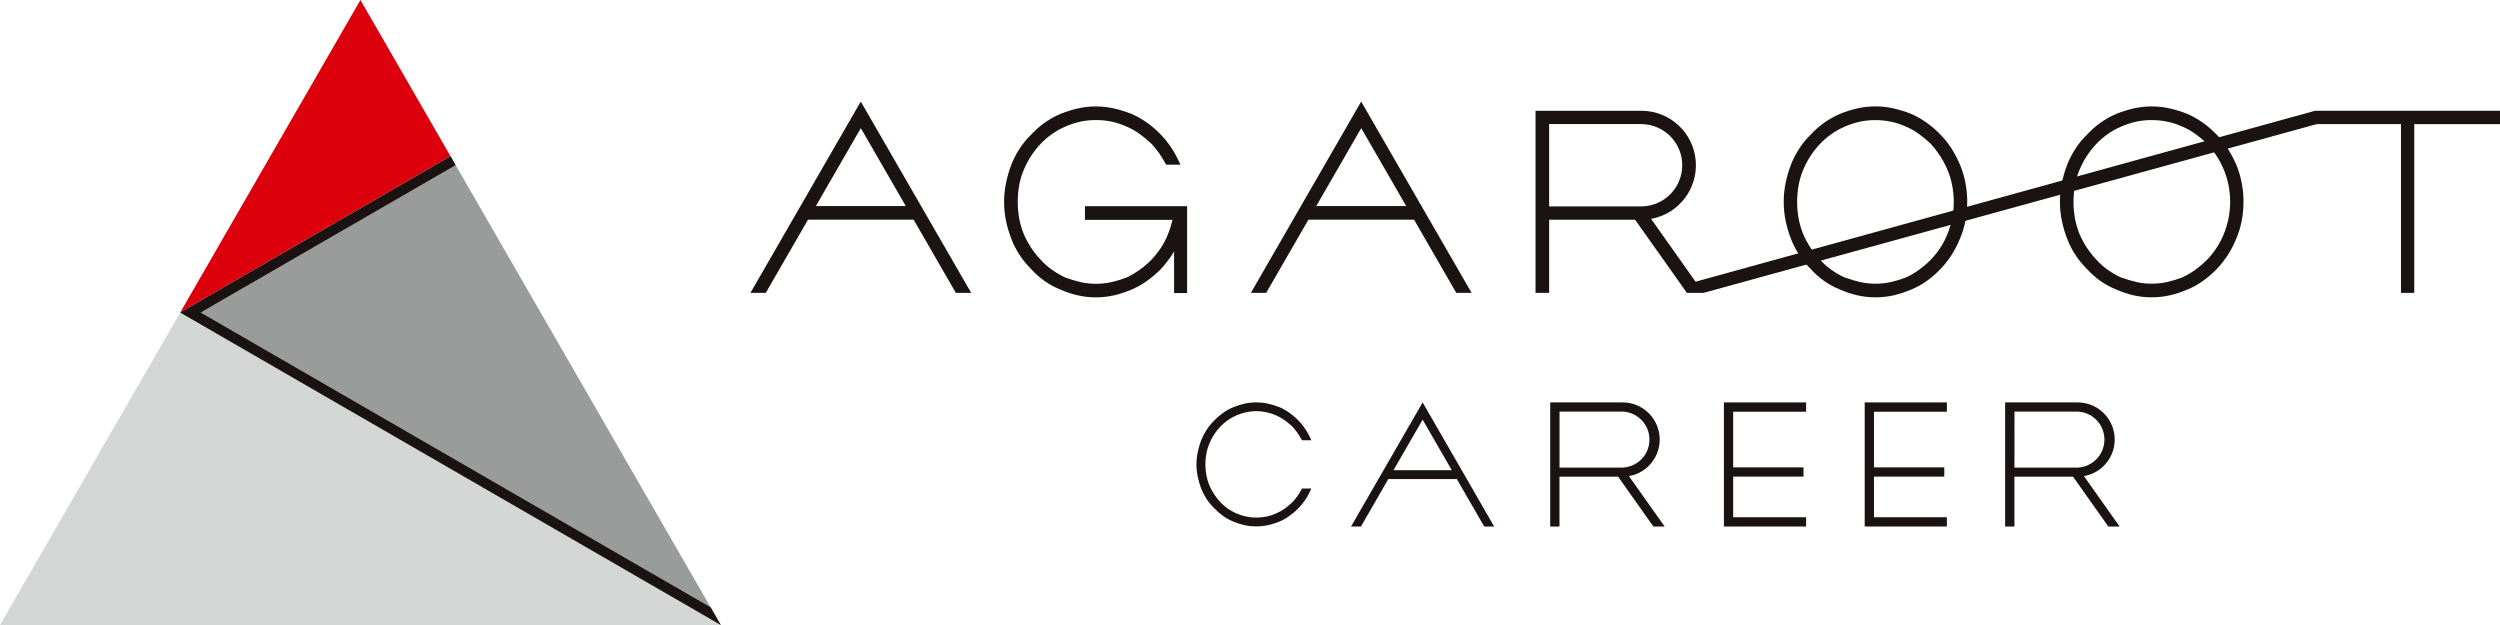
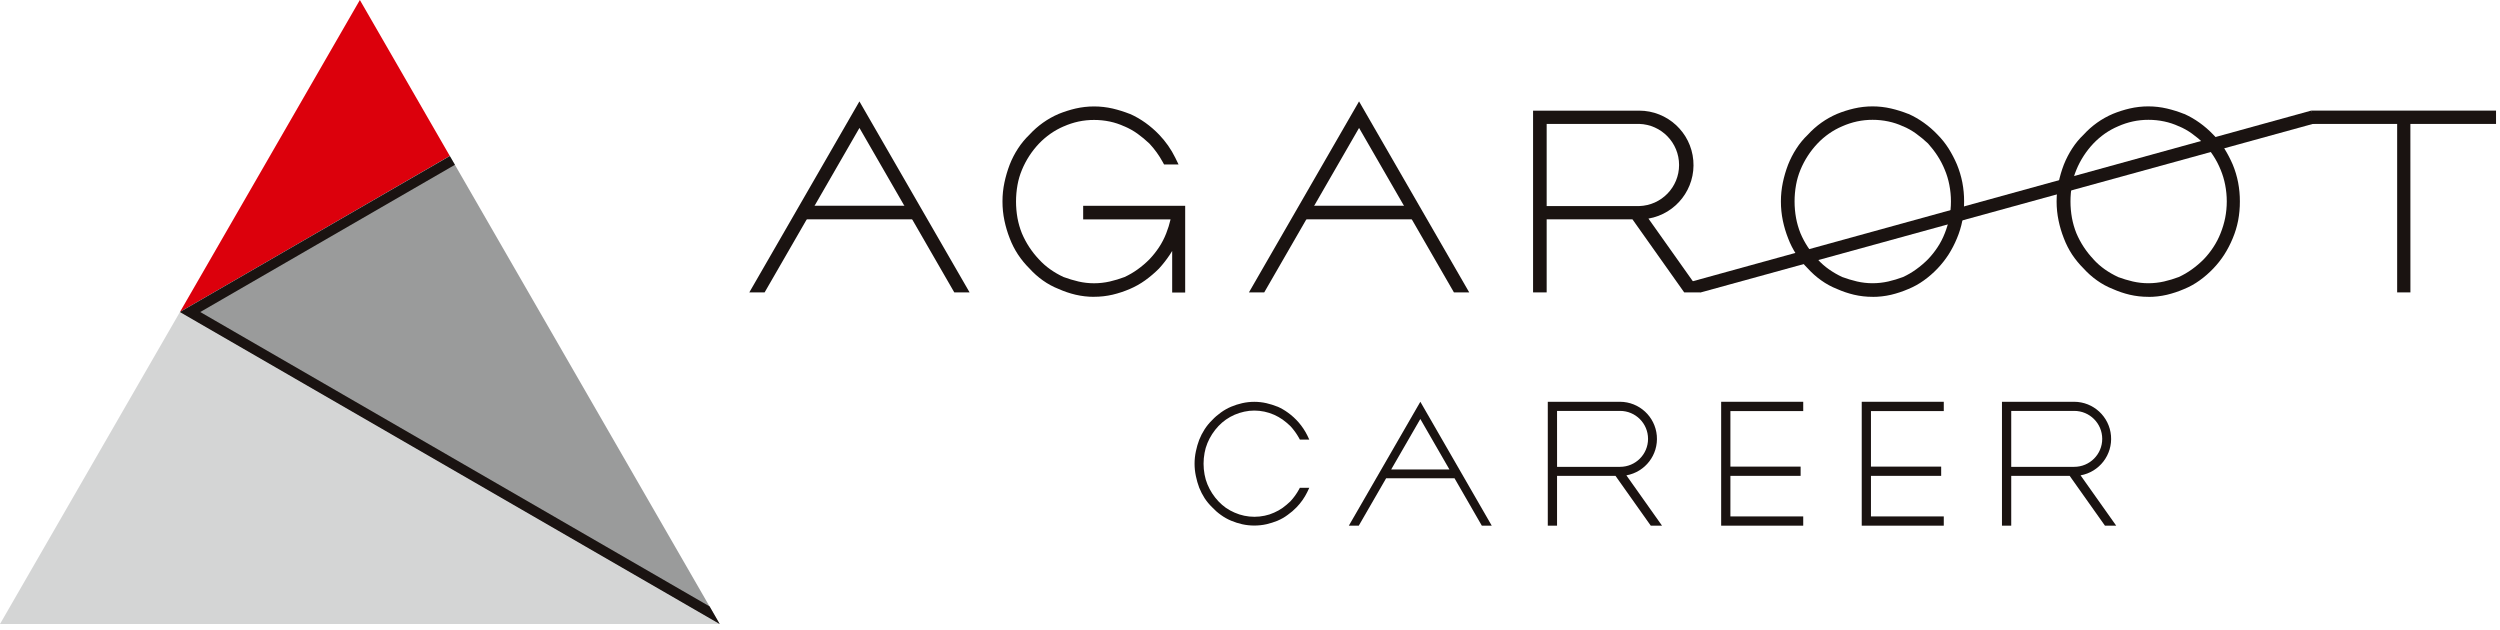
- <svg xmlns="http://www.w3.org/2000/svg" id="logo" width="192" height="48" viewBox="0 0 192 48">
+ <svg xmlns="http://www.w3.org/2000/svg" id="logo" width="143.027" height="36" viewBox="0 0 143.027 36">
  <defs>
    <clipPath id="clip-path">
-       <rect id="長方形_9263" data-name="長方形 9263" width="192" height="48" fill="none" />
+       <rect id="長方形_9263" data-name="長方形 9263" width="143.027" height="36" fill="none" />
    </clipPath>
  </defs>
-   <path id="パス_140529" data-name="パス 140529" d="M0,113.114H55.359l-41.519-24Z" transform="translate(0 -65.114)" fill="#d4d5d5" />
-   <path id="パス_140530" data-name="パス 140530" d="M65.288,0,51.447,24,72.208,12Z" transform="translate(-37.607 0)" fill="#dc000c" />
-   <path id="パス_140531" data-name="パス 140531" d="M51.447,56.554l41.519,24-20.758-36Z" transform="translate(-37.607 -32.553)" fill="#9a9b9b" />
-   <path id="パス_140532" data-name="パス 140532" d="M51.447,56.554l41.519,24L92.188,79.2,53.009,56.554,72.6,45.23l-.39-.678Z" transform="translate(-37.607 -32.553)" fill="#1a1311" />
+   <path id="パス_140529" data-name="パス 140529" d="M0,106.964H41.173L10.294,89.115Z" transform="translate(0 -71.264)" fill="#d4d5d5" />
+   <path id="パス_140530" data-name="パス 140530" d="M61.741,0,51.447,17.851,66.888,8.924Z" transform="translate(-41.153 0)" fill="#dc000c" />
+   <path id="パス_140531" data-name="パス 140531" d="M51.447,53.478l30.88,17.849L66.888,44.552Z" transform="translate(-41.153 -35.627)" fill="#9a9b9b" />
+   <path id="パス_140532" data-name="パス 140532" d="M51.447,53.478l30.88,17.849-.579-1.007L52.609,53.478l14.569-8.422-.29-.5Z" transform="translate(-41.153 -35.627)" fill="#1a1311" />
  <g id="グループ_24026" data-name="グループ 24026">
    <g id="グループ_24025" data-name="グループ 24025" clip-path="url(#clip-path)">
-       <path id="パス_140533" data-name="パス 140533" d="M293.714,45a6.2,6.2,0,0,1-1.431-.162,7.2,7.2,0,0,1-1.3-.438,5.634,5.634,0,0,1-1.222-.662,6.33,6.33,0,0,1-1.027-.914,6.828,6.828,0,0,1-.884-1.081,6.42,6.42,0,0,1-.639-1.255,8.452,8.452,0,0,1-.4-1.352,7.039,7.039,0,0,1-.15-1.48,6.947,6.947,0,0,1,.15-1.457,9.221,9.221,0,0,1,.4-1.371l0-.005a6.816,6.816,0,0,1,.636-1.237,6.075,6.075,0,0,1,.889-1.081,6.567,6.567,0,0,1,2.243-1.592l.006,0a8.991,8.991,0,0,1,1.293-.413,6.4,6.4,0,0,1,2.863,0,9.71,9.71,0,0,1,1.311.412l.013.005a6.775,6.775,0,0,1,1.194.684,7.587,7.587,0,0,1,1.05.911,6.991,6.991,0,0,1,1.248,1.781l.25.515H299.1l-.1-.184a7.006,7.006,0,0,0-1.019-1.416,8.867,8.867,0,0,0-.918-.764,5.293,5.293,0,0,0-1.007-.566l-.01,0a5.312,5.312,0,0,0-1.12-.372,5.868,5.868,0,0,0-1.21-.123,5.725,5.725,0,0,0-1.2.123,5.834,5.834,0,0,0-1.136.373h-.007a5.791,5.791,0,0,0-1.018.567,6.05,6.05,0,0,0-.881.757,6.617,6.617,0,0,0-1.311,2.024,5.511,5.511,0,0,0-.341,1.157,7.263,7.263,0,0,0,0,2.561,6.126,6.126,0,0,0,.341,1.171,6.726,6.726,0,0,0,1.311,2l.007.006a5.276,5.276,0,0,0,.874.771,6.491,6.491,0,0,0,1.017.588,9.841,9.841,0,0,0,1.15.346,5.348,5.348,0,0,0,1.192.131,5.485,5.485,0,0,0,1.2-.131,8.832,8.832,0,0,0,1.136-.344,6.1,6.1,0,0,0,1.007-.588,7.146,7.146,0,0,0,.918-.783,6.872,6.872,0,0,0,.728-.914,5.7,5.7,0,0,0,.557-1.076v0a7.71,7.71,0,0,0,.335-1.071h-6.725V38h7.846v6.671h-1v-3.2c-.052.091-.11.181-.167.27a8.877,8.877,0,0,1-.836,1.076l-.011.012a8.574,8.574,0,0,1-1.067.908,6.2,6.2,0,0,1-1.175.662,8.057,8.057,0,0,1-1.32.438,6.2,6.2,0,0,1-1.432.162" transform="translate(-209.546 -22.163)" fill="#1a1311" />
-       <path id="パス_140534" data-name="パス 140534" d="M516.276,44.994a6.185,6.185,0,0,1-1.43-.162,7.4,7.4,0,0,1-1.3-.438,5.6,5.6,0,0,1-1.222-.664,6.381,6.381,0,0,1-1.027-.911,6.874,6.874,0,0,1-.883-1.081,6.419,6.419,0,0,1-.639-1.256,8.313,8.313,0,0,1-.4-1.352,7.255,7.255,0,0,1-.149-1.48,7.147,7.147,0,0,1,.149-1.456,9.083,9.083,0,0,1,.4-1.371v-.005a7.067,7.067,0,0,1,.637-1.237A5.843,5.843,0,0,1,511.3,32.5a6.513,6.513,0,0,1,2.244-1.594l0,0a8.48,8.48,0,0,1,1.294-.412,6.327,6.327,0,0,1,2.863,0,9.3,9.3,0,0,1,1.31.411l.013.005a6.7,6.7,0,0,1,1.195.684,7.237,7.237,0,0,1,1.045.908,6.325,6.325,0,0,1,.86,1.08,8.943,8.943,0,0,1,.64,1.227l0,0a7.385,7.385,0,0,1,.417,1.388,7.637,7.637,0,0,1,.138,1.45,7.8,7.8,0,0,1-.138,1.475,6.881,6.881,0,0,1-.417,1.366,8.006,8.006,0,0,1-.643,1.243,7.386,7.386,0,0,1-1.9,2,5.768,5.768,0,0,1-1.2.664,8.125,8.125,0,0,1-1.318.438,6.228,6.228,0,0,1-1.433.162m-2.342-1.524a9.794,9.794,0,0,0,1.151.347,5.358,5.358,0,0,0,1.191.131,5.528,5.528,0,0,0,1.2-.131,8.841,8.841,0,0,0,1.137-.345,5.949,5.949,0,0,0,1-.588,7.2,7.2,0,0,0,.92-.783,6.605,6.605,0,0,0,.726-.914,5.606,5.606,0,0,0,.556-1.075l0,0a6.562,6.562,0,0,0,.351-1.178,6.57,6.57,0,0,0,0-2.551,5.836,5.836,0,0,0-.351-1.161v0a6.569,6.569,0,0,0-.562-1.073,7.7,7.7,0,0,0-.725-.945,8.88,8.88,0,0,0-.92-.761,5,5,0,0,0-1-.565l-.009,0a5.216,5.216,0,0,0-1.122-.37,5.778,5.778,0,0,0-1.21-.125,5.661,5.661,0,0,0-1.2.125,5.886,5.886,0,0,0-1.136.372l-.005,0a5.562,5.562,0,0,0-1.018.565,5.765,5.765,0,0,0-.878.756,6.61,6.61,0,0,0-1.314,2.025,5.693,5.693,0,0,0-.339,1.158,7.188,7.188,0,0,0,0,2.559,6.317,6.317,0,0,0,.339,1.171,6.691,6.691,0,0,0,1.312,2l.008.008a5.2,5.2,0,0,0,.872.771,6.608,6.608,0,0,0,1.017.588" transform="translate(-372.236 -22.16)" fill="#1a1311" />
-       <path id="パス_140535" data-name="パス 140535" d="M595.125,44.994a6.23,6.23,0,0,1-1.432-.162,7.357,7.357,0,0,1-1.295-.438,5.577,5.577,0,0,1-1.223-.664,6.251,6.251,0,0,1-1.026-.911,6.929,6.929,0,0,1-.886-1.081,6.455,6.455,0,0,1-.638-1.256,8.268,8.268,0,0,1-.4-1.352,7.207,7.207,0,0,1-.152-1.48,7.1,7.1,0,0,1,.152-1.456,9.031,9.031,0,0,1,.4-1.371v-.005a7.116,7.116,0,0,1,.638-1.237,5.813,5.813,0,0,1,.889-1.078,6.478,6.478,0,0,1,2.244-1.594l0,0a8.552,8.552,0,0,1,1.292-.412,6.338,6.338,0,0,1,2.865,0,9.358,9.358,0,0,1,1.308.411l.015.005a6.724,6.724,0,0,1,1.193.684,7.372,7.372,0,0,1,1.046.908,6.062,6.062,0,0,1,.861,1.08,9.489,9.489,0,0,1,.641,1.227v0a7.13,7.13,0,0,1,.416,1.387,7.616,7.616,0,0,1,.138,1.451,7.767,7.767,0,0,1-.138,1.475,6.909,6.909,0,0,1-.416,1.366,7.924,7.924,0,0,1-.644,1.243,7.091,7.091,0,0,1-.855,1.084,7.436,7.436,0,0,1-1.049.911,5.716,5.716,0,0,1-1.2.664,8.044,8.044,0,0,1-1.316.438,6.226,6.226,0,0,1-1.433.162m-2.341-1.524a9.541,9.541,0,0,0,1.15.347,5.369,5.369,0,0,0,1.191.131,5.519,5.519,0,0,0,1.2-.131,8.569,8.569,0,0,0,1.136-.345,5.978,5.978,0,0,0,1.007-.588,7.248,7.248,0,0,0,.919-.783,6.462,6.462,0,0,0,.726-.914,5.849,5.849,0,0,0,.559-1.075v0a6.782,6.782,0,0,0,.355-1.178,6.608,6.608,0,0,0,0-2.551,6.009,6.009,0,0,0-.349-1.161l0,0a6.353,6.353,0,0,0-.561-1.073,7.658,7.658,0,0,0-.724-.945,8.725,8.725,0,0,0-.919-.761,5.022,5.022,0,0,0-1.007-.565l-.01,0a5.2,5.2,0,0,0-1.12-.37,5.782,5.782,0,0,0-1.21-.125,5.628,5.628,0,0,0-1.2.125,5.785,5.785,0,0,0-1.135.372l-.006,0a5.628,5.628,0,0,0-1.022.565,6.139,6.139,0,0,0-.878.756,6.623,6.623,0,0,0-1.312,2.025h0a5.5,5.5,0,0,0-.339,1.158,7.193,7.193,0,0,0,0,2.559,6.193,6.193,0,0,0,.34,1.171,6.667,6.667,0,0,0,1.312,2l.006.008a5.353,5.353,0,0,0,.872.771,6.562,6.562,0,0,0,1.02.588" transform="translate(-429.871 -22.16)" fill="#1a1311" />
-       <path id="パス_140536" data-name="パス 140536" d="M668.5,45.574h-1.021V32.613h-6.606V31.589h14.212v1.025H668.5Z" transform="translate(-483.085 -23.081)" fill="#1a1311" />
-       <path id="パス_140537" data-name="パス 140537" d="M451.262,45.575H449.99l-3.982-5.62h-6.6v5.62h-1.045V31.589h8.162a4.183,4.183,0,0,1,.712,8.3Zm-11.854-6.643h7.117a3.161,3.161,0,0,0,0-6.321h-7.117Z" transform="translate(-320.434 -23.081)" fill="#1a1311" />
-       <path id="パス_140538" data-name="パス 140538" d="M482.339,45.574l-1.463-.625L529.3,31.589l.328.969Z" transform="translate(-351.511 -23.081)" fill="#1a1311" />
-       <path id="パス_140539" data-name="パス 140539" d="M231.2,43.653h-1.178L222.723,31l-7.3,12.653h-1.178l8.474-14.694Z" transform="translate(-156.612 -21.16)" fill="#1a1311" />
-       <path id="パス_140540" data-name="パス 140540" d="M237.683,59.8h-9.426l.226-1.046h8.975Z" transform="translate(-166.851 -42.929)" fill="#1a1311" />
-       <path id="パス_140541" data-name="パス 140541" d="M374.061,43.653h-1.176L365.586,31l-7.3,12.653h-1.176l8.472-14.694Z" transform="translate(-261.043 -21.16)" fill="#1a1311" />
-       <path id="パス_140542" data-name="パス 140542" d="M380.539,59.8H371.11l.226-1.046h8.976Z" transform="translate(-271.274 -42.929)" fill="#1a1311" />
+       <path id="パス_140533" data-name="パス 140533" d="M291.908,41.238a4.611,4.611,0,0,1-1.064-.121,5.358,5.358,0,0,1-.964-.326,4.191,4.191,0,0,1-.909-.492,4.708,4.708,0,0,1-.764-.68,5.079,5.079,0,0,1-.658-.8,4.776,4.776,0,0,1-.476-.934,6.285,6.285,0,0,1-.3-1.006,5.234,5.234,0,0,1-.112-1.1,5.166,5.166,0,0,1,.112-1.083,6.856,6.856,0,0,1,.3-1.019l0,0a5.069,5.069,0,0,1,.473-.92,4.518,4.518,0,0,1,.661-.8,4.884,4.884,0,0,1,1.668-1.184h0a6.687,6.687,0,0,1,.962-.307,4.759,4.759,0,0,1,2.129,0,7.22,7.22,0,0,1,.975.306l.01,0a5.039,5.039,0,0,1,.888.509,5.642,5.642,0,0,1,.781.677,5.2,5.2,0,0,1,.928,1.325l.186.383h-.829l-.074-.137a5.21,5.21,0,0,0-.758-1.053,6.6,6.6,0,0,0-.683-.568,3.937,3.937,0,0,0-.749-.421l-.007,0a3.95,3.95,0,0,0-.833-.277,4.364,4.364,0,0,0-.9-.092,4.258,4.258,0,0,0-.891.092,4.338,4.338,0,0,0-.845.277h-.005a4.308,4.308,0,0,0-.757.422,4.5,4.5,0,0,0-.655.563,4.921,4.921,0,0,0-.975,1.505,4.1,4.1,0,0,0-.253.86,5.4,5.4,0,0,0,0,1.9,4.556,4.556,0,0,0,.253.871,5,5,0,0,0,.975,1.487l0,0a3.922,3.922,0,0,0,.65.573,4.828,4.828,0,0,0,.757.437,7.319,7.319,0,0,0,.855.257,3.978,3.978,0,0,0,.887.1,4.08,4.08,0,0,0,.9-.1,6.566,6.566,0,0,0,.845-.256,4.534,4.534,0,0,0,.749-.437,5.315,5.315,0,0,0,.682-.582,5.112,5.112,0,0,0,.541-.68,4.242,4.242,0,0,0,.414-.8h0a5.732,5.732,0,0,0,.249-.8h-5v-.776h5.836v4.961h-.744v-2.38c-.039.068-.082.134-.124.2a6.606,6.606,0,0,1-.622.8l-.008.009a6.378,6.378,0,0,1-.793.675,4.611,4.611,0,0,1-.874.492,5.991,5.991,0,0,1-.982.326,4.612,4.612,0,0,1-1.065.121" transform="translate(-229.308 -24.256)" fill="#1a1311" />
+       <path id="パス_140534" data-name="パス 140534" d="M514.471,41.236a4.6,4.6,0,0,1-1.063-.121,5.5,5.5,0,0,1-.964-.326,4.163,4.163,0,0,1-.909-.494,4.746,4.746,0,0,1-.764-.678,5.113,5.113,0,0,1-.657-.8,4.775,4.775,0,0,1-.475-.934,6.182,6.182,0,0,1-.3-1.005,5.4,5.4,0,0,1-.111-1.1,5.316,5.316,0,0,1,.111-1.083,6.751,6.751,0,0,1,.3-1.02v0a5.256,5.256,0,0,1,.474-.92,4.347,4.347,0,0,1,.661-.8,4.845,4.845,0,0,1,1.669-1.186h0a6.308,6.308,0,0,1,.963-.307,4.706,4.706,0,0,1,2.129,0,6.921,6.921,0,0,1,.974.306l.01,0a4.983,4.983,0,0,1,.888.509,5.385,5.385,0,0,1,.777.675,4.7,4.7,0,0,1,.639.8,6.659,6.659,0,0,1,.476.912v0a5.488,5.488,0,0,1,.31,1.032,5.68,5.68,0,0,1,.1,1.078,5.8,5.8,0,0,1-.1,1.1,5.114,5.114,0,0,1-.31,1.016,5.958,5.958,0,0,1-.478.924,5.493,5.493,0,0,1-1.416,1.484,4.293,4.293,0,0,1-.892.494,6.044,6.044,0,0,1-.98.326,4.632,4.632,0,0,1-1.066.121M512.729,40.1a7.28,7.28,0,0,0,.856.258,3.984,3.984,0,0,0,.886.1,4.111,4.111,0,0,0,.9-.1,6.572,6.572,0,0,0,.846-.256,4.424,4.424,0,0,0,.747-.437,5.354,5.354,0,0,0,.684-.583,4.911,4.911,0,0,0,.54-.679,4.169,4.169,0,0,0,.414-.8l0,0a4.88,4.88,0,0,0,.261-.876,4.884,4.884,0,0,0,0-1.9,4.341,4.341,0,0,0-.261-.864h0a4.886,4.886,0,0,0-.418-.8,5.732,5.732,0,0,0-.539-.7,6.6,6.6,0,0,0-.684-.566,3.718,3.718,0,0,0-.747-.42l-.007,0a3.879,3.879,0,0,0-.834-.275,4.3,4.3,0,0,0-.9-.093,4.21,4.21,0,0,0-.892.093,4.378,4.378,0,0,0-.845.277l0,0a4.137,4.137,0,0,0-.758.42,4.289,4.289,0,0,0-.653.562,4.916,4.916,0,0,0-.978,1.506,4.234,4.234,0,0,0-.252.861,5.345,5.345,0,0,0,0,1.9,4.7,4.7,0,0,0,.252.871,4.977,4.977,0,0,0,.976,1.486l.006.006a3.87,3.87,0,0,0,.649.573,4.914,4.914,0,0,0,.756.437" transform="translate(-407.341 -24.254)" fill="#1a1311" />
+       <path id="パス_140535" data-name="パス 140535" d="M593.318,41.236a4.634,4.634,0,0,1-1.065-.121,5.473,5.473,0,0,1-.963-.326,4.148,4.148,0,0,1-.909-.494,4.649,4.649,0,0,1-.763-.678,5.15,5.15,0,0,1-.659-.8,4.8,4.8,0,0,1-.474-.934,6.151,6.151,0,0,1-.3-1.005,5.361,5.361,0,0,1-.113-1.1,5.285,5.285,0,0,1,.113-1.083,6.717,6.717,0,0,1,.3-1.02v0a5.288,5.288,0,0,1,.474-.92,4.323,4.323,0,0,1,.661-.8,4.819,4.819,0,0,1,1.669-1.186h0a6.361,6.361,0,0,1,.961-.307,4.713,4.713,0,0,1,2.131,0,6.958,6.958,0,0,1,.973.306l.011,0a5,5,0,0,1,.887.509,5.483,5.483,0,0,1,.778.675,4.511,4.511,0,0,1,.64.8,7.06,7.06,0,0,1,.477.912v0a5.305,5.305,0,0,1,.31,1.032,5.665,5.665,0,0,1,.1,1.079,5.777,5.777,0,0,1-.1,1.1,5.141,5.141,0,0,1-.31,1.016,5.892,5.892,0,0,1-.479.924,5.278,5.278,0,0,1-.636.806,5.53,5.53,0,0,1-.78.678,4.249,4.249,0,0,1-.892.494,5.98,5.98,0,0,1-.979.326,4.63,4.63,0,0,1-1.066.121M591.577,40.1a7.1,7.1,0,0,0,.855.258,3.994,3.994,0,0,0,.886.1,4.1,4.1,0,0,0,.9-.1,6.373,6.373,0,0,0,.845-.256,4.447,4.447,0,0,0,.749-.437,5.391,5.391,0,0,0,.683-.583,4.8,4.8,0,0,0,.54-.679,4.354,4.354,0,0,0,.416-.8v0a5.046,5.046,0,0,0,.264-.876,4.917,4.917,0,0,0,0-1.9,4.473,4.473,0,0,0-.26-.864h0a4.725,4.725,0,0,0-.417-.8,5.7,5.7,0,0,0-.539-.7,6.489,6.489,0,0,0-.683-.566,3.736,3.736,0,0,0-.749-.42l-.007,0a3.867,3.867,0,0,0-.833-.275,4.3,4.3,0,0,0-.9-.093,4.186,4.186,0,0,0-.891.093,4.3,4.3,0,0,0-.844.277l0,0a4.184,4.184,0,0,0-.76.42,4.568,4.568,0,0,0-.653.562,4.926,4.926,0,0,0-.976,1.506h0a4.094,4.094,0,0,0-.252.861,5.351,5.351,0,0,0,0,1.9,4.6,4.6,0,0,0,.253.871,4.959,4.959,0,0,0,.976,1.486l0,.006a3.982,3.982,0,0,0,.649.573,4.88,4.88,0,0,0,.759.437" transform="translate(-470.412 -24.254)" fill="#1a1311" />
+       <path id="パス_140536" data-name="パス 140536" d="M666.546,41.99h-.759v-9.64h-4.913v-.762h10.57v.762h-4.9Z" transform="translate(-528.644 -25.261)" fill="#1a1311" />
+       <path id="パス_140537" data-name="パス 140537" d="M447.956,41.991h-.946l-2.961-4.18H439.14v4.18h-.778v-10.4h6.071a3.111,3.111,0,0,1,.53,6.176ZM439.14,37.05h5.293a2.351,2.351,0,0,0,0-4.7H439.14Z" transform="translate(-350.654 -25.261)" fill="#1a1311" />
+       <path id="パス_140538" data-name="パス 140538" d="M481.964,41.99l-1.088-.465,36.014-9.937.244.72Z" transform="translate(-384.661 -25.261)" fill="#1a1311" />
+       <path id="パス_140539" data-name="パス 140539" d="M226.854,39.888h-.876l-5.426-9.41-5.426,9.41h-.876l6.3-10.928Z" transform="translate(-171.382 -23.159)" fill="#1a1311" />
+       <path id="パス_140540" data-name="パス 140540" d="M235.267,59.532h-7.011l.168-.778H235.1Z" transform="translate(-182.586 -46.984)" fill="#1a1311" />
+       <path id="パス_140541" data-name="パス 140541" d="M369.718,39.888h-.875l-5.428-9.41-5.426,9.41h-.875l6.3-10.928Z" transform="translate(-285.662 -23.159)" fill="#1a1311" />
+       <path id="パス_140542" data-name="パス 140542" d="M378.123,59.532H371.11l.168-.778h6.676Z" transform="translate(-296.858 -46.984)" fill="#1a1311" />
    </g>
  </g>
  <g id="グループ_24028" data-name="グループ 24028">
    <g id="グループ_24027" data-name="グループ 24027" clip-path="url(#clip-path)">
-       <path id="パス_140543" data-name="パス 140543" d="M349.611,121.488a4.587,4.587,0,0,1-.665.922,6.088,6.088,0,0,1-.6.5,3.723,3.723,0,0,1-.655.366l-.006,0a3.274,3.274,0,0,1-.729.237,3.778,3.778,0,0,1-.79.082,3.776,3.776,0,0,1-1.518-.32l0,0a4,4,0,0,1-.665-.366,4.043,4.043,0,0,1-.573-.5,4.293,4.293,0,0,1-.854-1.318,3.627,3.627,0,0,1-.22-.752,4.521,4.521,0,0,1,0-1.661,3.6,3.6,0,0,1,.22-.754,4.3,4.3,0,0,1,.854-1.318,3.8,3.8,0,0,1,1.238-.866h0a4.139,4.139,0,0,1,.738-.237,3.57,3.57,0,0,1,.779-.085,3.781,3.781,0,0,1,1.519.323h.006a3.979,3.979,0,0,1,.655.37,5.957,5.957,0,0,1,.6.5,4.761,4.761,0,0,1,.665.922l.066.12h.723l-.16-.337a4.77,4.77,0,0,0-1.5-1.75,4.26,4.26,0,0,0-.777-.448l-.011,0a5.843,5.843,0,0,0-.852-.267,4.224,4.224,0,0,0-1.865,0,5.1,5.1,0,0,0-.842.271h0a3.957,3.957,0,0,0-.8.448,4.329,4.329,0,0,0-.666.585,4,4,0,0,0-.58.708,4.624,4.624,0,0,0-.415.805l0,0a5.767,5.767,0,0,0-.257.889,4.565,4.565,0,0,0,0,1.9,5.99,5.99,0,0,0,.257.893l0,0a4.908,4.908,0,0,0,.415.809,4.16,4.16,0,0,0,.58.7,4.329,4.329,0,0,0,.666.589,3.835,3.835,0,0,0,.8.447h0a5.158,5.158,0,0,0,.842.274,4.357,4.357,0,0,0,1.865,0,5.764,5.764,0,0,0,.852-.271l.011-.007a3.577,3.577,0,0,0,.777-.446,4.647,4.647,0,0,0,.681-.585,4.551,4.551,0,0,0,.817-1.16l.16-.338h-.723Z" transform="translate(-249.686 -83.843)" fill="#1a1311" />
-       <path id="パス_140544" data-name="パス 140544" d="M395.924,124.279h.762l-5.492-9.531-5.5,9.531h.764l2.1-3.646h5.26Zm-6.97-4.324,2.24-3.882,2.238,3.882Z" transform="translate(-281.935 -83.843)" fill="#1a1311" />
-       <path id="パス_140545" data-name="パス 140545" d="M451.351,124.28h-.866l-2.712-3.83h-4.5v3.83h-.713v-9.531h5.561a2.851,2.851,0,0,1,.486,5.66Zm-8.075-4.526h4.848a2.152,2.152,0,0,0,0-4.3h-4.848Z" transform="translate(-323.505 -83.844)" fill="#1a1311" />
-       <path id="パス_140546" data-name="パス 140546" d="M498.458,115.464v-.716h-6.312v9.531h6.312v-.711h-5.6v-3.121h5.4v-.711h-5.4v-4.272Z" transform="translate(-359.749 -83.843)" fill="#1a1311" />
-       <path id="パス_140547" data-name="パス 140547" d="M538.649,115.464v-.716h-6.312v9.531h6.312v-.711h-5.6v-3.121h5.4v-.711h-5.4v-4.272Z" transform="translate(-389.128 -83.843)" fill="#1a1311" />
-       <path id="パス_140548" data-name="パス 140548" d="M581.224,124.28h-.866l-2.712-3.83h-4.5v3.83h-.713v-9.531H578a2.851,2.851,0,0,1,.486,5.66Zm-8.075-4.526H578a2.152,2.152,0,0,0,0-4.3h-4.848Z" transform="translate(-418.439 -83.844)" fill="#1a1311" />
+       <path id="パス_140543" data-name="パス 140543" d="M347.552,119.761a3.409,3.409,0,0,1-.495.686,4.525,4.525,0,0,1-.445.373,2.77,2.77,0,0,1-.487.272l0,0a2.435,2.435,0,0,1-.542.176,2.81,2.81,0,0,1-.587.061,2.808,2.808,0,0,1-1.129-.238l0,0a2.972,2.972,0,0,1-.495-.272,3.007,3.007,0,0,1-.426-.37,3.193,3.193,0,0,1-.635-.98,2.7,2.7,0,0,1-.163-.559,3.362,3.362,0,0,1,0-1.235,2.676,2.676,0,0,1,.163-.56,3.2,3.2,0,0,1,.635-.98,2.827,2.827,0,0,1,.921-.644h0a3.078,3.078,0,0,1,.549-.176,2.655,2.655,0,0,1,.58-.063,2.813,2.813,0,0,1,1.13.24h0a2.961,2.961,0,0,1,.487.275,4.428,4.428,0,0,1,.445.372,3.538,3.538,0,0,1,.495.686l.049.089h.538l-.119-.251a3.548,3.548,0,0,0-1.114-1.3,3.169,3.169,0,0,0-.578-.334l-.008,0a4.346,4.346,0,0,0-.634-.2,3.142,3.142,0,0,0-1.387,0,3.79,3.79,0,0,0-.626.2h0a2.942,2.942,0,0,0-.592.334,3.221,3.221,0,0,0-.5.435,2.978,2.978,0,0,0-.431.526,3.44,3.44,0,0,0-.309.6v0a4.293,4.293,0,0,0-.191.661,3.4,3.4,0,0,0,0,1.416,4.46,4.46,0,0,0,.191.664v0a3.651,3.651,0,0,0,.309.6,3.1,3.1,0,0,0,.431.52,3.221,3.221,0,0,0,.5.438,2.852,2.852,0,0,0,.592.332h0a3.835,3.835,0,0,0,.626.2,3.24,3.24,0,0,0,1.387,0,4.286,4.286,0,0,0,.634-.2l.008-.005a2.66,2.66,0,0,0,.578-.332,3.455,3.455,0,0,0,.507-.435,3.385,3.385,0,0,0,.607-.863l.119-.251H347.6Z" transform="translate(-273.234 -91.763)" fill="#1a1311" />
+       <path id="パス_140544" data-name="パス 140544" d="M393.3,121.836h.567l-4.084-7.088-4.09,7.088h.568l1.565-2.712h3.912Zm-5.184-3.216,1.666-2.887,1.664,2.887Z" transform="translate(-308.524 -91.763)" fill="#1a1311" />
+       <path id="パス_140545" data-name="パス 140545" d="M449.1,121.837h-.644l-2.017-2.848h-3.345v2.848h-.53v-7.088H446.7a2.121,2.121,0,0,1,.361,4.209Zm-6.005-3.366H446.7a1.6,1.6,0,0,0,0-3.2h-3.606Z" transform="translate(-354.014 -91.763)" fill="#1a1311" />
+       <path id="パス_140546" data-name="パス 140546" d="M496.841,115.281v-.532h-4.695v7.088h4.695v-.529h-4.166v-2.321h4.017v-.529h-4.017v-3.177Z" transform="translate(-393.677 -91.763)" fill="#1a1311" />
+       <path id="パス_140547" data-name="パス 140547" d="M537.031,115.281v-.532h-4.694v7.088h4.694v-.529h-4.166v-2.321h4.017v-.529h-4.017v-3.177Z" transform="translate(-425.826 -91.763)" fill="#1a1311" />
+       <path id="パス_140548" data-name="パス 140548" d="M578.972,121.837h-.644l-2.017-2.848h-3.345v2.848h-.53v-7.088h4.136a2.121,2.121,0,0,1,.361,4.209Zm-6.006-3.366h3.606a1.6,1.6,0,0,0,0-3.2h-3.606Z" transform="translate(-457.902 -91.763)" fill="#1a1311" />
    </g>
  </g>
</svg>
